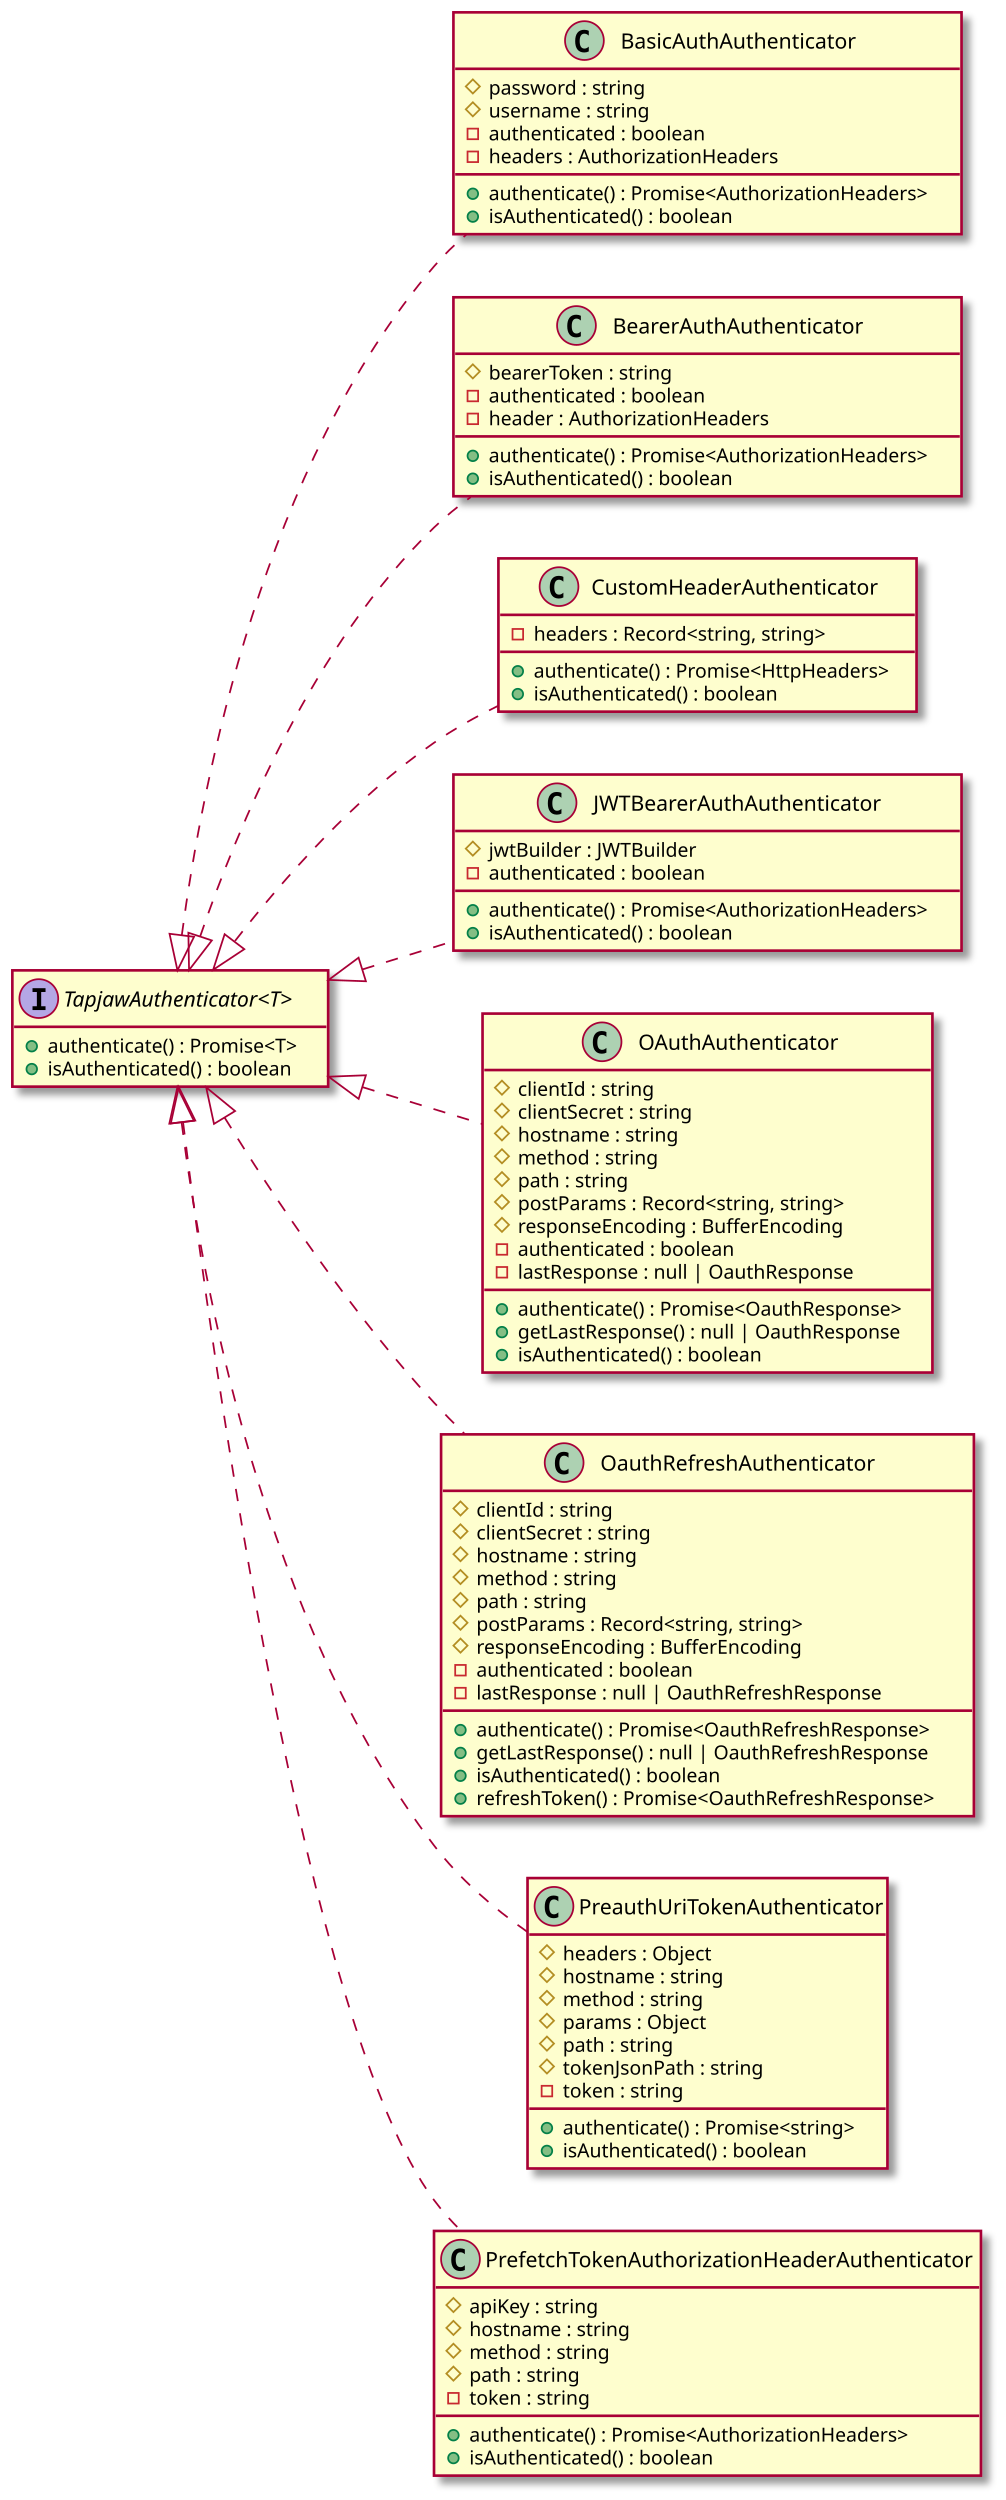
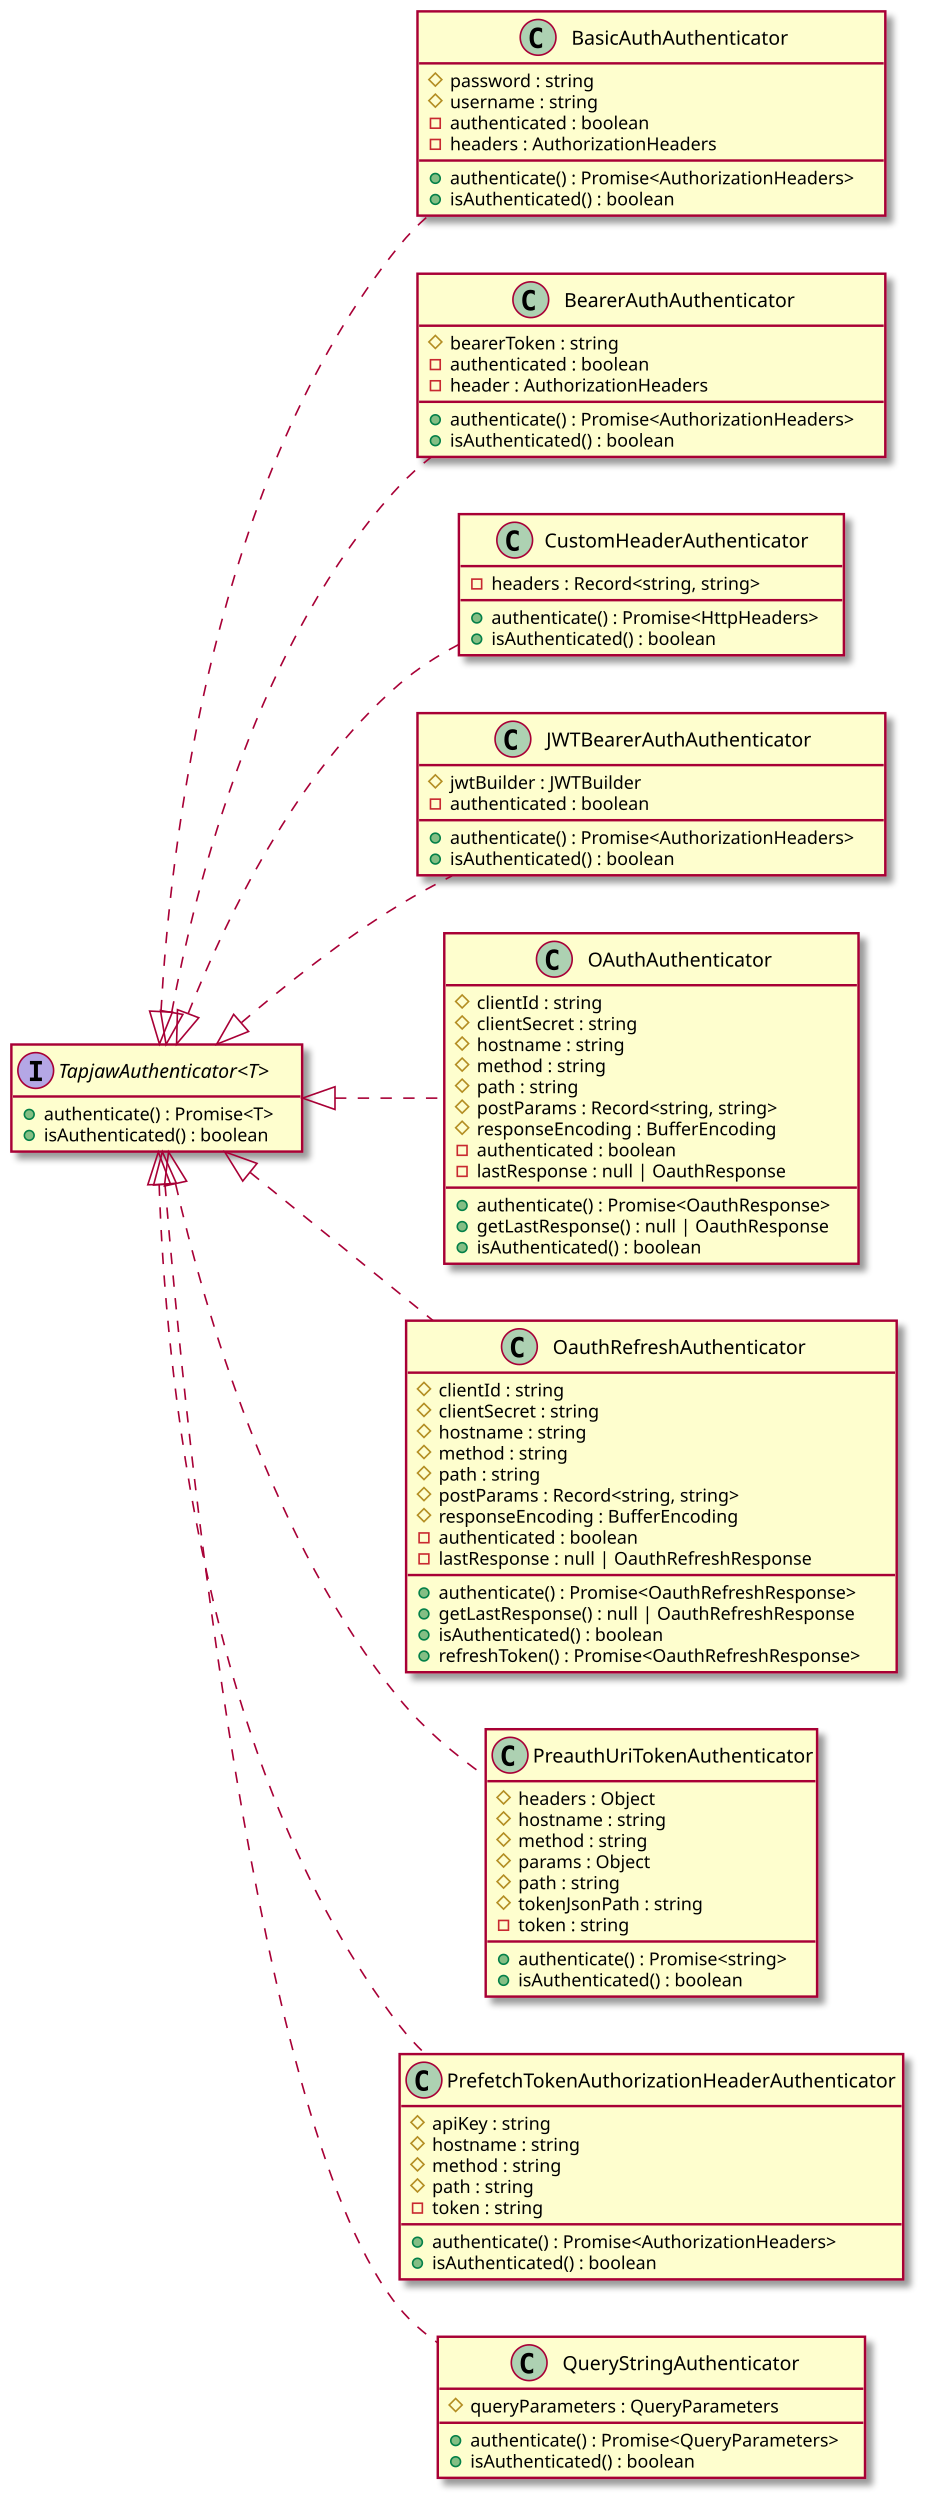
- <svg xmlns="http://www.w3.org/2000/svg" contentScriptType="application/ecmascript" contentStyleType="text/css" height="1417px" preserveAspectRatio="none" style="width:570px;height:1417px;background:#00000000;" version="1.1" viewBox="0 0 570 1417" width="570px" zoomAndPan="magnify">
+ <svg xmlns="http://www.w3.org/2000/svg" contentScriptType="application/ecmascript" contentStyleType="text/css" height="1539px" preserveAspectRatio="none" style="width:570px;height:1539px;background:#00000000;" version="1.1" viewBox="0 0 570 1539" width="570px" zoomAndPan="magnify">
  <defs>
-     <filter height="300%" id="f8n9lre96y2xa" width="300%" x="-1" y="-1">
+     <filter height="300%" id="f19abz9i49z0zs" width="300%" x="-1" y="-1">
      <feGaussianBlur result="blurOut" stdDeviation="2.0" />
      <feColorMatrix in="blurOut" result="blurOut2" type="matrix" values="0 0 0 0 0 0 0 0 0 0 0 0 0 0 0 0 0 0 .4 0" />
      <feOffset dx="4.0" dy="4.0" in="blurOut2" result="blurOut3" />
      <feBlend in="SourceGraphic" in2="blurOut3" mode="normal" />
    </filter>
  </defs>
  <g>
-     <rect codeLine="5" fill="#FEFECE" filter="url(#f8n9lre96y2xa)" height="65.91" id="TapjawAuthenticator&lt;T&gt;" style="stroke:#A80036;stroke-width:1.5;" width="179" x="7" y="550" />
-     <ellipse cx="22" cy="566" fill="#B4A7E5" rx="11" ry="11" style="stroke:#A80036;stroke-width:1.0;" />
-     <path d="M18.428,562.265 L18.428,560.107 L25.807,560.107 L25.807,562.265 L23.342,562.265 L23.342,570.342 L25.807,570.342 L25.807,572.5 L18.428,572.5 L18.428,570.342 L20.893,570.342 L20.893,562.265 Z " fill="#000000" />
-     <text fill="#000000" font-family="sans-serif" font-size="12" font-style="italic" lengthAdjust="spacing" textLength="147" x="36" y="570.535">TapjawAuthenticator&lt;T&gt;</text>
-     <line style="stroke:#A80036;stroke-width:1.5;" x1="8" x2="185" y1="582" y2="582" />
-     <ellipse cx="18" cy="593" fill="#84BE84" rx="3" ry="3" style="stroke:#038048;stroke-width:1.0;" />
-     <text fill="#000000" font-family="sans-serif" font-size="11" lengthAdjust="spacing" textLength="151" x="27" y="596.635">authenticate() : Promise&lt;T&gt;</text>
-     <ellipse cx="18" cy="605.955" fill="#84BE84" rx="3" ry="3" style="stroke:#038048;stroke-width:1.0;" />
-     <text fill="#000000" font-family="sans-serif" font-size="11" lengthAdjust="spacing" textLength="144" x="27" y="609.59">isAuthenticated() : boolean</text>
-     <rect codeLine="9" fill="#FEFECE" filter="url(#f8n9lre96y2xa)" height="125.731" id="BasicAuthAuthenticator" style="stroke:#A80036;stroke-width:1.5;" width="288" x="257" y="7" />
+     <rect codeLine="5" fill="#FEFECE" filter="url(#f19abz9i49z0zs)" height="65.91" id="TapjawAuthenticator&lt;T&gt;" style="stroke:#A80036;stroke-width:1.5;" width="179" x="7" y="643" />
+     <ellipse cx="22" cy="659" fill="#B4A7E5" rx="11" ry="11" style="stroke:#A80036;stroke-width:1.0;" />
+     <path d="M18.428,655.265 L18.428,653.107 L25.807,653.107 L25.807,655.265 L23.342,655.265 L23.342,663.342 L25.807,663.342 L25.807,665.5 L18.428,665.5 L18.428,663.342 L20.893,663.342 L20.893,655.265 Z " fill="#000000" />
+     <text fill="#000000" font-family="sans-serif" font-size="12" font-style="italic" lengthAdjust="spacing" textLength="147" x="36" y="663.535">TapjawAuthenticator&lt;T&gt;</text>
+     <line style="stroke:#A80036;stroke-width:1.5;" x1="8" x2="185" y1="675" y2="675" />
+     <ellipse cx="18" cy="686" fill="#84BE84" rx="3" ry="3" style="stroke:#038048;stroke-width:1.0;" />
+     <text fill="#000000" font-family="sans-serif" font-size="11" lengthAdjust="spacing" textLength="151" x="27" y="689.635">authenticate() : Promise&lt;T&gt;</text>
+     <ellipse cx="18" cy="698.955" fill="#84BE84" rx="3" ry="3" style="stroke:#038048;stroke-width:1.0;" />
+     <text fill="#000000" font-family="sans-serif" font-size="11" lengthAdjust="spacing" textLength="144" x="27" y="702.59">isAuthenticated() : boolean</text>
+     <rect codeLine="9" fill="#FEFECE" filter="url(#f19abz9i49z0zs)" height="125.731" id="BasicAuthAuthenticator" style="stroke:#A80036;stroke-width:1.5;" width="288" x="257" y="7" />
    <ellipse cx="331.25" cy="23" fill="#ADD1B2" rx="11" ry="11" style="stroke:#A80036;stroke-width:1.0;" />
    <path d="M333.723,29.143 Q333.142,29.442 332.503,29.591 Q331.864,29.741 331.158,29.741 Q328.651,29.741 327.332,28.089 Q326.012,26.437 326.012,23.316 Q326.012,20.186 327.332,18.535 Q328.651,16.883 331.158,16.883 Q331.864,16.883 332.511,17.032 Q333.159,17.182 333.723,17.48 L333.723,20.203 Q333.092,19.622 332.499,19.352 Q331.905,19.082 331.274,19.082 Q329.93,19.082 329.245,20.149 Q328.56,21.216 328.56,23.316 Q328.56,25.408 329.245,26.474 Q329.93,27.541 331.274,27.541 Q331.905,27.541 332.499,27.271 Q333.092,27.002 333.723,26.42 Z " fill="#000000" />
    <text fill="#000000" font-family="sans-serif" font-size="12" lengthAdjust="spacing" textLength="131" x="351.75" y="27.535">BasicAuthAuthenticator</text>
    <line style="stroke:#A80036;stroke-width:1.5;" x1="258" x2="544" y1="39" y2="39" />
    <polygon fill="none" points="268,45,272,49,268,53,264,49" style="stroke:#B38D22;stroke-width:1.0;" />
    <text fill="#000000" font-family="sans-serif" font-size="11" lengthAdjust="spacing" textLength="93" x="277" y="53.635">password : string</text>
    <polygon fill="none" points="268,57.955,272,61.955,268,65.955,264,61.955" style="stroke:#B38D22;stroke-width:1.0;" />
    <text fill="#000000" font-family="sans-serif" font-size="11" lengthAdjust="spacing" textLength="94" x="277" y="66.59">username : string</text>
    <rect fill="none" height="6" style="stroke:#C82930;stroke-width:1.0;" width="6" x="265" y="72.91" />
    <text fill="#000000" font-family="sans-serif" font-size="11" lengthAdjust="spacing" textLength="125" x="277" y="79.545">authenticated : boolean</text>
    <rect fill="none" height="6" style="stroke:#C82930;stroke-width:1.0;" width="6" x="265" y="85.865" />
    <text fill="#000000" font-family="sans-serif" font-size="11" lengthAdjust="spacing" textLength="170" x="277" y="92.5">headers : AuthorizationHeaders</text>
    <line style="stroke:#A80036;stroke-width:1.5;" x1="258" x2="544" y1="98.82" y2="98.82" />
    <ellipse cx="268" cy="109.82" fill="#84BE84" rx="3" ry="3" style="stroke:#038048;stroke-width:1.0;" />
    <text fill="#000000" font-family="sans-serif" font-size="11" lengthAdjust="spacing" textLength="262" x="277" y="113.455">authenticate() : Promise&lt;AuthorizationHeaders&gt;</text>
    <ellipse cx="268" cy="122.775" fill="#84BE84" rx="3" ry="3" style="stroke:#038048;stroke-width:1.0;" />
    <text fill="#000000" font-family="sans-serif" font-size="11" lengthAdjust="spacing" textLength="144" x="277" y="126.41">isAuthenticated() : boolean</text>
-     <rect codeLine="18" fill="#FEFECE" filter="url(#f8n9lre96y2xa)" height="112.775" id="BearerAuthAuthenticator" style="stroke:#A80036;stroke-width:1.5;" width="288" x="257" y="168.5" />
+     <rect codeLine="18" fill="#FEFECE" filter="url(#f19abz9i49z0zs)" height="112.775" id="BearerAuthAuthenticator" style="stroke:#A80036;stroke-width:1.5;" width="288" x="257" y="168.5" />
    <ellipse cx="326.75" cy="184.5" fill="#ADD1B2" rx="11" ry="11" style="stroke:#A80036;stroke-width:1.0;" />
    <path d="M329.223,190.643 Q328.642,190.942 328.003,191.091 Q327.364,191.241 326.658,191.241 Q324.151,191.241 322.832,189.589 Q321.512,187.937 321.512,184.816 Q321.512,181.686 322.832,180.035 Q324.151,178.383 326.658,178.383 Q327.364,178.383 328.011,178.532 Q328.659,178.682 329.223,178.981 L329.223,181.703 Q328.592,181.122 327.999,180.852 Q327.405,180.583 326.774,180.583 Q325.43,180.583 324.745,181.649 Q324.06,182.716 324.06,184.816 Q324.06,186.908 324.745,187.974 Q325.43,189.041 326.774,189.041 Q327.405,189.041 327.999,188.771 Q328.592,188.501 329.223,187.92 Z " fill="#000000" />
    <text fill="#000000" font-family="sans-serif" font-size="12" lengthAdjust="spacing" textLength="140" x="347.25" y="189.035">BearerAuthAuthenticator</text>
    <line style="stroke:#A80036;stroke-width:1.5;" x1="258" x2="544" y1="200.5" y2="200.5" />
    <polygon fill="none" points="268,206.5,272,210.5,268,214.5,264,210.5" style="stroke:#B38D22;stroke-width:1.0;" />
    <text fill="#000000" font-family="sans-serif" font-size="11" lengthAdjust="spacing" textLength="109" x="277" y="215.135">bearerToken : string</text>
    <rect fill="none" height="6" style="stroke:#C82930;stroke-width:1.0;" width="6" x="265" y="221.455" />
    <text fill="#000000" font-family="sans-serif" font-size="11" lengthAdjust="spacing" textLength="125" x="277" y="228.09">authenticated : boolean</text>
    <rect fill="none" height="6" style="stroke:#C82930;stroke-width:1.0;" width="6" x="265" y="234.41" />
    <text fill="#000000" font-family="sans-serif" font-size="11" lengthAdjust="spacing" textLength="164" x="277" y="241.045">header : AuthorizationHeaders</text>
    <line style="stroke:#A80036;stroke-width:1.5;" x1="258" x2="544" y1="247.365" y2="247.365" />
    <ellipse cx="268" cy="258.365" fill="#84BE84" rx="3" ry="3" style="stroke:#038048;stroke-width:1.0;" />
    <text fill="#000000" font-family="sans-serif" font-size="11" lengthAdjust="spacing" textLength="262" x="277" y="262">authenticate() : Promise&lt;AuthorizationHeaders&gt;</text>
    <ellipse cx="268" cy="271.32" fill="#84BE84" rx="3" ry="3" style="stroke:#038048;stroke-width:1.0;" />
    <text fill="#000000" font-family="sans-serif" font-size="11" lengthAdjust="spacing" textLength="144" x="277" y="274.955">isAuthenticated() : boolean</text>
-     <rect codeLine="26" fill="#FEFECE" filter="url(#f8n9lre96y2xa)" height="86.865" id="CustomHeaderAuthenticator" style="stroke:#A80036;stroke-width:1.5;" width="237" x="282.5" y="316.5" />
+     <rect codeLine="26" fill="#FEFECE" filter="url(#f19abz9i49z0zs)" height="86.865" id="CustomHeaderAuthenticator" style="stroke:#A80036;stroke-width:1.5;" width="237" x="282.5" y="316.5" />
    <ellipse cx="316.85" cy="332.5" fill="#ADD1B2" rx="11" ry="11" style="stroke:#A80036;stroke-width:1.0;" />
    <path d="M319.323,338.643 Q318.742,338.942 318.103,339.091 Q317.464,339.241 316.758,339.241 Q314.251,339.241 312.932,337.589 Q311.612,335.937 311.612,332.816 Q311.612,329.687 312.932,328.035 Q314.251,326.383 316.758,326.383 Q317.464,326.383 318.111,326.532 Q318.759,326.682 319.323,326.981 L319.323,329.703 Q318.692,329.122 318.099,328.852 Q317.505,328.582 316.874,328.582 Q315.53,328.582 314.845,329.649 Q314.16,330.716 314.16,332.816 Q314.16,334.908 314.845,335.974 Q315.53,337.041 316.874,337.041 Q317.505,337.041 318.099,336.771 Q318.692,336.502 319.323,335.92 Z " fill="#000000" />
    <text fill="#000000" font-family="sans-serif" font-size="12" lengthAdjust="spacing" textLength="162" x="335.15" y="337.035">CustomHeaderAuthenticator</text>
    <line style="stroke:#A80036;stroke-width:1.5;" x1="283.5" x2="518.5" y1="348.5" y2="348.5" />
    <rect fill="none" height="6" style="stroke:#C82930;stroke-width:1.0;" width="6" x="290.5" y="356.5" />
    <text fill="#000000" font-family="sans-serif" font-size="11" lengthAdjust="spacing" textLength="178" x="302.5" y="363.135">headers : Record&lt;string, string&gt;</text>
    <line style="stroke:#A80036;stroke-width:1.5;" x1="283.5" x2="518.5" y1="369.455" y2="369.455" />
    <ellipse cx="293.5" cy="380.455" fill="#84BE84" rx="3" ry="3" style="stroke:#038048;stroke-width:1.0;" />
    <text fill="#000000" font-family="sans-serif" font-size="11" lengthAdjust="spacing" textLength="211" x="302.5" y="384.09">authenticate() : Promise&lt;HttpHeaders&gt;</text>
    <ellipse cx="293.5" cy="393.41" fill="#84BE84" rx="3" ry="3" style="stroke:#038048;stroke-width:1.0;" />
    <text fill="#000000" font-family="sans-serif" font-size="11" lengthAdjust="spacing" textLength="144" x="302.5" y="397.045">isAuthenticated() : boolean</text>
-     <rect codeLine="32" fill="#FEFECE" filter="url(#f8n9lre96y2xa)" height="99.82" id="JWTBearerAuthAuthenticator" style="stroke:#A80036;stroke-width:1.5;" width="288" x="257" y="439" />
+     <rect codeLine="32" fill="#FEFECE" filter="url(#f19abz9i49z0zs)" height="99.82" id="JWTBearerAuthAuthenticator" style="stroke:#A80036;stroke-width:1.5;" width="288" x="257" y="439" />
    <ellipse cx="315.75" cy="455" fill="#ADD1B2" rx="11" ry="11" style="stroke:#A80036;stroke-width:1.0;" />
    <path d="M318.223,461.143 Q317.642,461.442 317.003,461.591 Q316.364,461.741 315.658,461.741 Q313.151,461.741 311.832,460.089 Q310.512,458.437 310.512,455.316 Q310.512,452.187 311.832,450.535 Q313.151,448.883 315.658,448.883 Q316.364,448.883 317.011,449.032 Q317.659,449.182 318.223,449.481 L318.223,452.203 Q317.592,451.622 316.999,451.352 Q316.405,451.082 315.774,451.082 Q314.43,451.082 313.745,452.149 Q313.06,453.216 313.06,455.316 Q313.06,457.408 313.745,458.474 Q314.43,459.541 315.774,459.541 Q316.405,459.541 316.999,459.271 Q317.592,459.002 318.223,458.42 Z " fill="#000000" />
    <text fill="#000000" font-family="sans-serif" font-size="12" lengthAdjust="spacing" textLength="162" x="336.25" y="459.535">JWTBearerAuthAuthenticator</text>
    <line style="stroke:#A80036;stroke-width:1.5;" x1="258" x2="544" y1="471" y2="471" />
    <polygon fill="none" points="268,477,272,481,268,485,264,481" style="stroke:#B38D22;stroke-width:1.0;" />
    <text fill="#000000" font-family="sans-serif" font-size="11" lengthAdjust="spacing" textLength="117" x="277" y="485.635">jwtBuilder : JWTBuilder</text>
    <rect fill="none" height="6" style="stroke:#C82930;stroke-width:1.0;" width="6" x="265" y="491.955" />
    <text fill="#000000" font-family="sans-serif" font-size="11" lengthAdjust="spacing" textLength="125" x="277" y="498.59">authenticated : boolean</text>
    <line style="stroke:#A80036;stroke-width:1.5;" x1="258" x2="544" y1="504.91" y2="504.91" />
    <ellipse cx="268" cy="515.91" fill="#84BE84" rx="3" ry="3" style="stroke:#038048;stroke-width:1.0;" />
    <text fill="#000000" font-family="sans-serif" font-size="11" lengthAdjust="spacing" textLength="262" x="277" y="519.545">authenticate() : Promise&lt;AuthorizationHeaders&gt;</text>
    <ellipse cx="268" cy="528.865" fill="#84BE84" rx="3" ry="3" style="stroke:#038048;stroke-width:1.0;" />
    <text fill="#000000" font-family="sans-serif" font-size="11" lengthAdjust="spacing" textLength="144" x="277" y="532.5">isAuthenticated() : boolean</text>
-     <rect codeLine="39" fill="#FEFECE" filter="url(#f8n9lre96y2xa)" height="203.461" id="OAuthAuthenticator" style="stroke:#A80036;stroke-width:1.5;" width="255" x="273.5" y="574.5" />
+     <rect codeLine="39" fill="#FEFECE" filter="url(#f19abz9i49z0zs)" height="203.461" id="OAuthAuthenticator" style="stroke:#A80036;stroke-width:1.5;" width="255" x="273.5" y="574.5" />
    <ellipse cx="341.25" cy="590.5" fill="#ADD1B2" rx="11" ry="11" style="stroke:#A80036;stroke-width:1.0;" />
    <path d="M343.723,596.643 Q343.142,596.942 342.503,597.091 Q341.864,597.241 341.158,597.241 Q338.651,597.241 337.332,595.589 Q336.012,593.937 336.012,590.816 Q336.012,587.687 337.332,586.035 Q338.651,584.383 341.158,584.383 Q341.864,584.383 342.511,584.532 Q343.159,584.682 343.723,584.981 L343.723,587.703 Q343.092,587.122 342.499,586.852 Q341.905,586.582 341.274,586.582 Q339.93,586.582 339.245,587.649 Q338.56,588.716 338.56,590.816 Q338.56,592.908 339.245,593.974 Q339.93,595.041 341.274,595.041 Q341.905,595.041 342.499,594.771 Q343.092,594.501 343.723,593.92 Z " fill="#000000" />
    <text fill="#000000" font-family="sans-serif" font-size="12" lengthAdjust="spacing" textLength="111" x="361.75" y="595.035">OAuthAuthenticator</text>
    <line style="stroke:#A80036;stroke-width:1.5;" x1="274.5" x2="527.5" y1="606.5" y2="606.5" />
    <polygon fill="none" points="284.5,612.5,288.5,616.5,284.5,620.5,280.5,616.5" style="stroke:#B38D22;stroke-width:1.0;" />
    <text fill="#000000" font-family="sans-serif" font-size="11" lengthAdjust="spacing" textLength="80" x="293.5" y="621.135">clientId : string</text>
    <polygon fill="none" points="284.5,625.455,288.5,629.455,284.5,633.455,280.5,629.455" style="stroke:#B38D22;stroke-width:1.0;" />
    <text fill="#000000" font-family="sans-serif" font-size="11" lengthAdjust="spacing" textLength="103" x="293.5" y="634.09">clientSecret : string</text>
    <polygon fill="none" points="284.5,638.41,288.5,642.41,284.5,646.41,280.5,642.41" style="stroke:#B38D22;stroke-width:1.0;" />
    <text fill="#000000" font-family="sans-serif" font-size="11" lengthAdjust="spacing" textLength="94" x="293.5" y="647.045">hostname : string</text>
    <polygon fill="none" points="284.5,651.365,288.5,655.365,284.5,659.365,280.5,655.365" style="stroke:#B38D22;stroke-width:1.0;" />
    <text fill="#000000" font-family="sans-serif" font-size="11" lengthAdjust="spacing" textLength="82" x="293.5" y="660">method : string</text>
    <polygon fill="none" points="284.5,664.32,288.5,668.32,284.5,672.32,280.5,668.32" style="stroke:#B38D22;stroke-width:1.0;" />
    <text fill="#000000" font-family="sans-serif" font-size="11" lengthAdjust="spacing" textLength="65" x="293.5" y="672.955">path : string</text>
    <polygon fill="none" points="284.5,677.275,288.5,681.275,284.5,685.275,280.5,681.275" style="stroke:#B38D22;stroke-width:1.0;" />
    <text fill="#000000" font-family="sans-serif" font-size="11" lengthAdjust="spacing" textLength="198" x="293.5" y="685.91">postParams : Record&lt;string, string&gt;</text>
    <polygon fill="none" points="284.5,690.231,288.5,694.231,284.5,698.231,280.5,694.231" style="stroke:#B38D22;stroke-width:1.0;" />
    <text fill="#000000" font-family="sans-serif" font-size="11" lengthAdjust="spacing" textLength="191" x="293.5" y="698.865">responseEncoding : BufferEncoding</text>
    <rect fill="none" height="6" style="stroke:#C82930;stroke-width:1.0;" width="6" x="281.5" y="705.186" />
    <text fill="#000000" font-family="sans-serif" font-size="11" lengthAdjust="spacing" textLength="125" x="293.5" y="711.82">authenticated : boolean</text>
    <rect fill="none" height="6" style="stroke:#C82930;stroke-width:1.0;" width="6" x="281.5" y="718.141" />
    <text fill="#000000" font-family="sans-serif" font-size="11" lengthAdjust="spacing" textLength="195" x="293.5" y="724.775">lastResponse : null | OauthResponse</text>
    <line style="stroke:#A80036;stroke-width:1.5;" x1="274.5" x2="527.5" y1="731.096" y2="731.096" />
    <ellipse cx="284.5" cy="742.096" fill="#84BE84" rx="3" ry="3" style="stroke:#038048;stroke-width:1.0;" />
    <text fill="#000000" font-family="sans-serif" font-size="11" lengthAdjust="spacing" textLength="229" x="293.5" y="745.731">authenticate() : Promise&lt;OauthResponse&gt;</text>
    <ellipse cx="284.5" cy="755.051" fill="#84BE84" rx="3" ry="3" style="stroke:#038048;stroke-width:1.0;" />
    <text fill="#000000" font-family="sans-serif" font-size="11" lengthAdjust="spacing" textLength="223" x="293.5" y="758.686">getLastResponse() : null | OauthResponse</text>
    <ellipse cx="284.5" cy="768.006" fill="#84BE84" rx="3" ry="3" style="stroke:#038048;stroke-width:1.0;" />
    <text fill="#000000" font-family="sans-serif" font-size="11" lengthAdjust="spacing" textLength="144" x="293.5" y="771.641">isAuthenticated() : boolean</text>
-     <rect codeLine="54" fill="#FEFECE" filter="url(#f8n9lre96y2xa)" height="216.416" id="OauthRefreshAuthenticator" style="stroke:#A80036;stroke-width:1.5;" width="302" x="250" y="813" />
+     <rect codeLine="54" fill="#FEFECE" filter="url(#f19abz9i49z0zs)" height="216.416" id="OauthRefreshAuthenticator" style="stroke:#A80036;stroke-width:1.5;" width="302" x="250" y="813" />
    <ellipse cx="319.75" cy="829" fill="#ADD1B2" rx="11" ry="11" style="stroke:#A80036;stroke-width:1.0;" />
    <path d="M322.223,835.143 Q321.642,835.442 321.003,835.591 Q320.364,835.741 319.658,835.741 Q317.151,835.741 315.832,834.089 Q314.512,832.437 314.512,829.316 Q314.512,826.187 315.832,824.535 Q317.151,822.883 319.658,822.883 Q320.364,822.883 321.011,823.032 Q321.659,823.182 322.223,823.481 L322.223,826.203 Q321.592,825.622 320.999,825.352 Q320.405,825.082 319.774,825.082 Q318.43,825.082 317.745,826.149 Q317.06,827.216 317.06,829.316 Q317.06,831.408 317.745,832.474 Q318.43,833.541 319.774,833.541 Q320.405,833.541 320.999,833.271 Q321.592,833.001 322.223,832.42 Z " fill="#000000" />
    <text fill="#000000" font-family="sans-serif" font-size="12" lengthAdjust="spacing" textLength="154" x="340.25" y="833.535">OauthRefreshAuthenticator</text>
    <line style="stroke:#A80036;stroke-width:1.5;" x1="251" x2="551" y1="845" y2="845" />
    <polygon fill="none" points="261,851,265,855,261,859,257,855" style="stroke:#B38D22;stroke-width:1.0;" />
    <text fill="#000000" font-family="sans-serif" font-size="11" lengthAdjust="spacing" textLength="80" x="270" y="859.635">clientId : string</text>
    <polygon fill="none" points="261,863.955,265,867.955,261,871.955,257,867.955" style="stroke:#B38D22;stroke-width:1.0;" />
    <text fill="#000000" font-family="sans-serif" font-size="11" lengthAdjust="spacing" textLength="103" x="270" y="872.59">clientSecret : string</text>
    <polygon fill="none" points="261,876.91,265,880.91,261,884.91,257,880.91" style="stroke:#B38D22;stroke-width:1.0;" />
    <text fill="#000000" font-family="sans-serif" font-size="11" lengthAdjust="spacing" textLength="94" x="270" y="885.545">hostname : string</text>
    <polygon fill="none" points="261,889.865,265,893.865,261,897.865,257,893.865" style="stroke:#B38D22;stroke-width:1.0;" />
    <text fill="#000000" font-family="sans-serif" font-size="11" lengthAdjust="spacing" textLength="82" x="270" y="898.5">method : string</text>
    <polygon fill="none" points="261,902.82,265,906.82,261,910.82,257,906.82" style="stroke:#B38D22;stroke-width:1.0;" />
    <text fill="#000000" font-family="sans-serif" font-size="11" lengthAdjust="spacing" textLength="65" x="270" y="911.455">path : string</text>
    <polygon fill="none" points="261,915.775,265,919.775,261,923.775,257,919.775" style="stroke:#B38D22;stroke-width:1.0;" />
    <text fill="#000000" font-family="sans-serif" font-size="11" lengthAdjust="spacing" textLength="198" x="270" y="924.41">postParams : Record&lt;string, string&gt;</text>
    <polygon fill="none" points="261,928.731,265,932.731,261,936.731,257,932.731" style="stroke:#B38D22;stroke-width:1.0;" />
    <text fill="#000000" font-family="sans-serif" font-size="11" lengthAdjust="spacing" textLength="191" x="270" y="937.365">responseEncoding : BufferEncoding</text>
    <rect fill="none" height="6" style="stroke:#C82930;stroke-width:1.0;" width="6" x="258" y="943.686" />
    <text fill="#000000" font-family="sans-serif" font-size="11" lengthAdjust="spacing" textLength="125" x="270" y="950.32">authenticated : boolean</text>
    <rect fill="none" height="6" style="stroke:#C82930;stroke-width:1.0;" width="6" x="258" y="956.641" />
    <text fill="#000000" font-family="sans-serif" font-size="11" lengthAdjust="spacing" textLength="236" x="270" y="963.275">lastResponse : null | OauthRefreshResponse</text>
    <line style="stroke:#A80036;stroke-width:1.5;" x1="251" x2="551" y1="969.596" y2="969.596" />
    <ellipse cx="261" cy="980.596" fill="#84BE84" rx="3" ry="3" style="stroke:#038048;stroke-width:1.0;" />
    <text fill="#000000" font-family="sans-serif" font-size="11" lengthAdjust="spacing" textLength="270" x="270" y="984.231">authenticate() : Promise&lt;OauthRefreshResponse&gt;</text>
    <ellipse cx="261" cy="993.551" fill="#84BE84" rx="3" ry="3" style="stroke:#038048;stroke-width:1.0;" />
    <text fill="#000000" font-family="sans-serif" font-size="11" lengthAdjust="spacing" textLength="264" x="270" y="997.186">getLastResponse() : null | OauthRefreshResponse</text>
    <ellipse cx="261" cy="1006.506" fill="#84BE84" rx="3" ry="3" style="stroke:#038048;stroke-width:1.0;" />
    <text fill="#000000" font-family="sans-serif" font-size="11" lengthAdjust="spacing" textLength="144" x="270" y="1010.141">isAuthenticated() : boolean</text>
    <ellipse cx="261" cy="1019.461" fill="#84BE84" rx="3" ry="3" style="stroke:#038048;stroke-width:1.0;" />
    <text fill="#000000" font-family="sans-serif" font-size="11" lengthAdjust="spacing" textLength="276" x="270" y="1023.096">refreshToken() : Promise&lt;OauthRefreshResponse&gt;</text>
-     <rect codeLine="70" fill="#FEFECE" filter="url(#f8n9lre96y2xa)" height="164.596" id="PreauthUriTokenAuthenticator" style="stroke:#A80036;stroke-width:1.5;" width="204" x="299" y="1064.5" />
+     <rect codeLine="70" fill="#FEFECE" filter="url(#f19abz9i49z0zs)" height="164.596" id="PreauthUriTokenAuthenticator" style="stroke:#A80036;stroke-width:1.5;" width="204" x="299" y="1064.5" />
    <ellipse cx="314" cy="1080.5" fill="#ADD1B2" rx="11" ry="11" style="stroke:#A80036;stroke-width:1.0;" />
    <path d="M316.473,1086.643 Q315.892,1086.942 315.253,1087.091 Q314.614,1087.241 313.908,1087.241 Q311.401,1087.241 310.082,1085.589 Q308.762,1083.937 308.762,1080.816 Q308.762,1077.687 310.082,1076.035 Q311.401,1074.383 313.908,1074.383 Q314.614,1074.383 315.261,1074.532 Q315.909,1074.682 316.473,1074.98 L316.473,1077.703 Q315.842,1077.122 315.249,1076.852 Q314.655,1076.582 314.024,1076.582 Q312.68,1076.582 311.995,1077.649 Q311.31,1078.716 311.31,1080.816 Q311.31,1082.908 311.995,1083.974 Q312.68,1085.041 314.024,1085.041 Q314.655,1085.041 315.249,1084.771 Q315.842,1084.502 316.473,1083.92 Z " fill="#000000" />
    <text fill="#000000" font-family="sans-serif" font-size="12" lengthAdjust="spacing" textLength="172" x="328" y="1085.035">PreauthUriTokenAuthenticator</text>
    <line style="stroke:#A80036;stroke-width:1.5;" x1="300" x2="502" y1="1096.5" y2="1096.5" />
    <polygon fill="none" points="310,1102.5,314,1106.5,310,1110.5,306,1106.5" style="stroke:#B38D22;stroke-width:1.0;" />
    <text fill="#000000" font-family="sans-serif" font-size="11" lengthAdjust="spacing" textLength="87" x="319" y="1111.135">headers : Object</text>
    <polygon fill="none" points="310,1115.455,314,1119.455,310,1123.455,306,1119.455" style="stroke:#B38D22;stroke-width:1.0;" />
    <text fill="#000000" font-family="sans-serif" font-size="11" lengthAdjust="spacing" textLength="94" x="319" y="1124.09">hostname : string</text>
    <polygon fill="none" points="310,1128.41,314,1132.41,310,1136.41,306,1132.41" style="stroke:#B38D22;stroke-width:1.0;" />
    <text fill="#000000" font-family="sans-serif" font-size="11" lengthAdjust="spacing" textLength="82" x="319" y="1137.045">method : string</text>
    <polygon fill="none" points="310,1141.365,314,1145.365,310,1149.365,306,1145.365" style="stroke:#B38D22;stroke-width:1.0;" />
    <text fill="#000000" font-family="sans-serif" font-size="11" lengthAdjust="spacing" textLength="84" x="319" y="1150">params : Object</text>
    <polygon fill="none" points="310,1154.32,314,1158.32,310,1162.32,306,1158.32" style="stroke:#B38D22;stroke-width:1.0;" />
    <text fill="#000000" font-family="sans-serif" font-size="11" lengthAdjust="spacing" textLength="65" x="319" y="1162.955">path : string</text>
    <polygon fill="none" points="310,1167.275,314,1171.275,310,1175.275,306,1171.275" style="stroke:#B38D22;stroke-width:1.0;" />
    <text fill="#000000" font-family="sans-serif" font-size="11" lengthAdjust="spacing" textLength="117" x="319" y="1175.91">tokenJsonPath : string</text>
    <rect fill="none" height="6" style="stroke:#C82930;stroke-width:1.0;" width="6" x="307" y="1182.23" />
    <text fill="#000000" font-family="sans-serif" font-size="11" lengthAdjust="spacing" textLength="71" x="319" y="1188.865">token : string</text>
    <line style="stroke:#A80036;stroke-width:1.5;" x1="300" x2="502" y1="1195.186" y2="1195.186" />
    <ellipse cx="310" cy="1206.186" fill="#84BE84" rx="3" ry="3" style="stroke:#038048;stroke-width:1.0;" />
    <text fill="#000000" font-family="sans-serif" font-size="11" lengthAdjust="spacing" textLength="176" x="319" y="1209.82">authenticate() : Promise&lt;string&gt;</text>
    <ellipse cx="310" cy="1219.141" fill="#84BE84" rx="3" ry="3" style="stroke:#038048;stroke-width:1.0;" />
    <text fill="#000000" font-family="sans-serif" font-size="11" lengthAdjust="spacing" textLength="144" x="319" y="1222.775">isAuthenticated() : boolean</text>
-     <rect codeLine="82" fill="#FEFECE" filter="url(#f8n9lre96y2xa)" height="138.685" id="PrefetchTokenAuthorizationHeaderAuthenticator" style="stroke:#A80036;stroke-width:1.5;" width="310" x="246" y="1264.5" />
+     <rect codeLine="82" fill="#FEFECE" filter="url(#f19abz9i49z0zs)" height="138.685" id="PrefetchTokenAuthorizationHeaderAuthenticator" style="stroke:#A80036;stroke-width:1.5;" width="310" x="246" y="1264.5" />
    <ellipse cx="261" cy="1280.5" fill="#ADD1B2" rx="11" ry="11" style="stroke:#A80036;stroke-width:1.0;" />
    <path d="M263.473,1286.643 Q262.892,1286.942 262.253,1287.091 Q261.614,1287.241 260.908,1287.241 Q258.401,1287.241 257.082,1285.589 Q255.762,1283.937 255.762,1280.816 Q255.762,1277.687 257.082,1276.035 Q258.401,1274.383 260.908,1274.383 Q261.614,1274.383 262.261,1274.532 Q262.909,1274.682 263.473,1274.98 L263.473,1277.703 Q262.842,1277.122 262.249,1276.852 Q261.655,1276.582 261.024,1276.582 Q259.68,1276.582 258.995,1277.649 Q258.31,1278.716 258.31,1280.816 Q258.31,1282.908 258.995,1283.974 Q259.68,1285.041 261.024,1285.041 Q261.655,1285.041 262.249,1284.771 Q262.842,1284.502 263.473,1283.92 Z " fill="#000000" />
    <text fill="#000000" font-family="sans-serif" font-size="12" lengthAdjust="spacing" textLength="278" x="275" y="1285.035">PrefetchTokenAuthorizationHeaderAuthenticator</text>
    <line style="stroke:#A80036;stroke-width:1.5;" x1="247" x2="555" y1="1296.5" y2="1296.5" />
    <polygon fill="none" points="257,1302.5,261,1306.5,257,1310.5,253,1306.5" style="stroke:#B38D22;stroke-width:1.0;" />
    <text fill="#000000" font-family="sans-serif" font-size="11" lengthAdjust="spacing" textLength="76" x="266" y="1311.135">apiKey : string</text>
    <polygon fill="none" points="257,1315.455,261,1319.455,257,1323.455,253,1319.455" style="stroke:#B38D22;stroke-width:1.0;" />
    <text fill="#000000" font-family="sans-serif" font-size="11" lengthAdjust="spacing" textLength="94" x="266" y="1324.09">hostname : string</text>
    <polygon fill="none" points="257,1328.41,261,1332.41,257,1336.41,253,1332.41" style="stroke:#B38D22;stroke-width:1.0;" />
    <text fill="#000000" font-family="sans-serif" font-size="11" lengthAdjust="spacing" textLength="82" x="266" y="1337.045">method : string</text>
    <polygon fill="none" points="257,1341.365,261,1345.365,257,1349.365,253,1345.365" style="stroke:#B38D22;stroke-width:1.0;" />
    <text fill="#000000" font-family="sans-serif" font-size="11" lengthAdjust="spacing" textLength="65" x="266" y="1350">path : string</text>
    <rect fill="none" height="6" style="stroke:#C82930;stroke-width:1.0;" width="6" x="254" y="1356.32" />
    <text fill="#000000" font-family="sans-serif" font-size="11" lengthAdjust="spacing" textLength="71" x="266" y="1362.955">token : string</text>
    <line style="stroke:#A80036;stroke-width:1.5;" x1="247" x2="555" y1="1369.275" y2="1369.275" />
    <ellipse cx="257" cy="1380.275" fill="#84BE84" rx="3" ry="3" style="stroke:#038048;stroke-width:1.0;" />
    <text fill="#000000" font-family="sans-serif" font-size="11" lengthAdjust="spacing" textLength="262" x="266" y="1383.91">authenticate() : Promise&lt;AuthorizationHeaders&gt;</text>
    <ellipse cx="257" cy="1393.23" fill="#84BE84" rx="3" ry="3" style="stroke:#038048;stroke-width:1.0;" />
    <text fill="#000000" font-family="sans-serif" font-size="11" lengthAdjust="spacing" textLength="144" x="266" y="1396.865">isAuthenticated() : boolean</text>
-     <path codeLine="17" d="M103.04,530.08 C114.78,441.9 149.54,263.49 246,151 C251.51,144.58 257.65,138.59 264.23,133.03 " fill="none" id="TapjawAuthenticator&lt;T&gt;-backto-BasicAuthAuthenticator" style="stroke:#A80036;stroke-width:1.0;stroke-dasharray:7.0,7.0;" />
-     <polygon fill="none" points="109.98,530.98,100.58,549.97,96.09,529.26,109.98,530.98" style="stroke:#A80036;stroke-width:1.0;" />
-     <path codeLine="25" d="M113.43,530.83 C134.74,468.62 177.93,364.81 246,299 C252.4,292.81 259.41,287.06 266.81,281.73 " fill="none" id="TapjawAuthenticator&lt;T&gt;-backto-BearerAuthAuthenticator" style="stroke:#A80036;stroke-width:1.0;stroke-dasharray:7.0,7.0;" />
-     <polygon fill="none" points="120.07,533.04,107.15,549.84,106.77,528.66,120.07,533.04" style="stroke:#A80036;stroke-width:1.0;" />
-     <path codeLine="31" d="M133.19,533.36 C160.68,498.08 201.44,451.68 246,421 C257.25,413.25 269.63,406.28 282.33,400.06 " fill="none" id="TapjawAuthenticator&lt;T&gt;-backto-CustomHeaderAuthenticator" style="stroke:#A80036;stroke-width:1.0;stroke-dasharray:7.0,7.0;" />
-     <polygon fill="none" points="138.47,537.98,120.8,549.68,127.32,529.52,138.47,537.98" style="stroke:#A80036;stroke-width:1.0;" />
-     <path codeLine="38" d="M205.43,549.46 C222.15,544.26 239.65,538.83 256.99,533.44 " fill="none" id="TapjawAuthenticator&lt;T&gt;-backto-JWTBearerAuthAuthenticator" style="stroke:#A80036;stroke-width:1.0;stroke-dasharray:7.0,7.0;" />
-     <polygon fill="none" points="207.39,556.18,186.22,555.43,203.24,542.81,207.39,556.18" style="stroke:#A80036;stroke-width:1.0;" />
-     <path codeLine="53" d="M205.55,616.22 C227.53,622.98 250.83,630.14 273.39,637.07 " fill="none" id="TapjawAuthenticator&lt;T&gt;-backto-OAuthAuthenticator" style="stroke:#A80036;stroke-width:1.0;stroke-dasharray:7.0,7.0;" />
-     <polygon fill="none" points="203.28,622.84,186.22,610.27,207.39,609.46,203.28,622.84" style="stroke:#A80036;stroke-width:1.0;" />
-     <path codeLine="69" d="M127.36,633.54 C155.11,678.4 199.12,744.48 246,795 C251.52,800.95 257.33,806.87 263.32,812.72 " fill="none" id="TapjawAuthenticator&lt;T&gt;-backto-OauthRefreshAuthenticator" style="stroke:#A80036;stroke-width:1.0;stroke-dasharray:7.0,7.0;" />
-     <polygon fill="none" points="121.29,637.02,116.85,616.3,133.24,629.74,121.29,637.02" style="stroke:#A80036;stroke-width:1.0;" />
-     <path codeLine="81" d="M102.95,636.33 C114.72,728.4 149.71,919.43 246,1046 C260.33,1064.83 279.24,1081.21 298.89,1094.99 " fill="none" id="TapjawAuthenticator&lt;T&gt;-backto-PreauthUriTokenAuthenticator" style="stroke:#A80036;stroke-width:1.0;stroke-dasharray:7.0,7.0;" />
-     <polygon fill="none" points="95.97,636.87,100.55,616.18,109.87,635.21,95.97,636.87" style="stroke:#A80036;stroke-width:1.0;" />
-     <path codeLine="91" d="M103.76,636.07 C121.07,775.62 173.19,1148.86 246,1247 C250.57,1253.17 255.72,1258.96 261.29,1264.39 " fill="none" id="TapjawAuthenticator&lt;T&gt;-backto-PrefetchTokenAuthorizationHeaderAuthenticator" style="stroke:#A80036;stroke-width:1.0;stroke-dasharray:7.0,7.0;" />
-     <polygon fill="none" points="96.8,636.82,101.32,616.12,110.69,635.13,96.8,636.82" style="stroke:#A80036;stroke-width:1.0;" />
+     <rect codeLine="92" fill="#FEFECE" filter="url(#f19abz9i49z0zs)" height="86.865" id="QueryStringAuthenticator" style="stroke:#A80036;stroke-width:1.5;" width="263" x="269.5" y="1438.5" />
+     <ellipse cx="325.75" cy="1454.5" fill="#ADD1B2" rx="11" ry="11" style="stroke:#A80036;stroke-width:1.0;" />
+     <path d="M328.223,1460.643 Q327.642,1460.942 327.003,1461.091 Q326.364,1461.241 325.658,1461.241 Q323.151,1461.241 321.832,1459.589 Q320.512,1457.937 320.512,1454.816 Q320.512,1451.687 321.832,1450.035 Q323.151,1448.383 325.658,1448.383 Q326.364,1448.383 327.011,1448.532 Q327.659,1448.682 328.223,1448.98 L328.223,1451.703 Q327.592,1451.122 326.999,1450.852 Q326.405,1450.582 325.774,1450.582 Q324.43,1450.582 323.745,1451.649 Q323.06,1452.716 323.06,1454.816 Q323.06,1456.908 323.745,1457.974 Q324.43,1459.041 325.774,1459.041 Q326.405,1459.041 326.999,1458.771 Q327.592,1458.502 328.223,1457.92 Z " fill="#000000" />
+     <text fill="#000000" font-family="sans-serif" font-size="12" lengthAdjust="spacing" textLength="142" x="346.25" y="1459.035">QueryStringAuthenticator</text>
+     <line style="stroke:#A80036;stroke-width:1.5;" x1="270.5" x2="531.5" y1="1470.5" y2="1470.5" />
+     <polygon fill="none" points="280.5,1476.5,284.5,1480.5,280.5,1484.5,276.5,1480.5" style="stroke:#B38D22;stroke-width:1.0;" />
+     <text fill="#000000" font-family="sans-serif" font-size="11" lengthAdjust="spacing" textLength="193" x="289.5" y="1485.135">queryParameters : QueryParameters</text>
+     <line style="stroke:#A80036;stroke-width:1.5;" x1="270.5" x2="531.5" y1="1491.455" y2="1491.455" />
+     <ellipse cx="280.5" cy="1502.455" fill="#84BE84" rx="3" ry="3" style="stroke:#038048;stroke-width:1.0;" />
+     <text fill="#000000" font-family="sans-serif" font-size="11" lengthAdjust="spacing" textLength="237" x="289.5" y="1506.09">authenticate() : Promise&lt;QueryParameters&gt;</text>
+     <ellipse cx="280.5" cy="1515.41" fill="#84BE84" rx="3" ry="3" style="stroke:#038048;stroke-width:1.0;" />
+     <text fill="#000000" font-family="sans-serif" font-size="11" lengthAdjust="spacing" textLength="144" x="289.5" y="1519.045">isAuthenticated() : boolean</text>
+     <path codeLine="17" d="M99.11,622.52 C104.86,519.97 130.72,293.23 246,151 C251.14,144.66 256.9,138.76 263.11,133.28 " fill="none" id="TapjawAuthenticator&lt;T&gt;-backto-BasicAuthAuthenticator" style="stroke:#A80036;stroke-width:1.0;stroke-dasharray:7.0,7.0;" />
+     <polygon fill="none" points="106.1,623.08,98.16,642.73,92.11,622.42,106.1,623.08" style="stroke:#A80036;stroke-width:1.0;" />
+     <path codeLine="25" d="M105.69,623.24 C120.53,543.79 158.81,392.77 246,299 C251.86,292.7 258.36,286.88 265.3,281.51 " fill="none" id="TapjawAuthenticator&lt;T&gt;-backto-BearerAuthAuthenticator" style="stroke:#A80036;stroke-width:1.0;stroke-dasharray:7.0,7.0;" />
+     <polygon fill="none" points="112.58,624.48,102.22,642.96,98.79,622.05,112.58,624.48" style="stroke:#A80036;stroke-width:1.0;" />
+     <path codeLine="31" d="M115.92,623.73 C138.45,566.74 181.69,476.31 246,421 C256.79,411.72 269.17,403.74 282.11,396.92 " fill="none" id="TapjawAuthenticator&lt;T&gt;-backto-CustomHeaderAuthenticator" style="stroke:#A80036;stroke-width:1.0;stroke-dasharray:7.0,7.0;" />
+     <polygon fill="none" points="122.35,626.53,108.69,642.73,109.26,621.55,122.35,626.53" style="stroke:#A80036;stroke-width:1.0;" />
+     <path codeLine="38" d="M148.62,629.54 C176.18,605.95 211.53,577.93 246,557 C256.24,550.78 267.15,544.81 278.26,539.17 " fill="none" id="TapjawAuthenticator&lt;T&gt;-backto-JWTBearerAuthAuthenticator" style="stroke:#A80036;stroke-width:1.0;stroke-dasharray:7.0,7.0;" />
+     <polygon fill="none" points="153.03,634.98,133.35,642.83,143.84,624.42,153.03,634.98" style="stroke:#A80036;stroke-width:1.0;" />
+     <path codeLine="53" d="M206.22,676 C228,676 251.06,676 273.39,676 " fill="none" id="TapjawAuthenticator&lt;T&gt;-backto-OAuthAuthenticator" style="stroke:#A80036;stroke-width:1.0;stroke-dasharray:7.0,7.0;" />
+     <polygon fill="none" points="206.22,683,186.22,676,206.22,669,206.22,683" style="stroke:#A80036;stroke-width:1.0;" />
+     <path codeLine="69" d="M154.02,721.78 C185.84,747.55 227.03,780.9 266.56,812.93 " fill="none" id="TapjawAuthenticator&lt;T&gt;-backto-OauthRefreshAuthenticator" style="stroke:#A80036;stroke-width:1.0;stroke-dasharray:7.0,7.0;" />
+     <polygon fill="none" points="149.43,727.07,138.3,709.04,158.24,716.19,149.43,727.07" style="stroke:#A80036;stroke-width:1.0;" />
+     <path codeLine="81" d="M108.11,728.89 C125.69,805.72 167.05,949.56 246,1046 C260.68,1063.94 279.4,1079.81 298.69,1093.36 " fill="none" id="TapjawAuthenticator&lt;T&gt;-backto-PreauthUriTokenAuthenticator" style="stroke:#A80036;stroke-width:1.0;stroke-dasharray:7.0,7.0;" />
+     <polygon fill="none" points="101.21,730.12,103.76,709.09,114.89,727.12,101.21,730.12" style="stroke:#A80036;stroke-width:1.0;" />
+     <path codeLine="91" d="M97.98,729.22 C101.6,837.77 123.65,1087.87 246,1247 C250.68,1253.09 255.91,1258.81 261.55,1264.19 " fill="none" id="TapjawAuthenticator&lt;T&gt;-backto-PrefetchTokenAuthorizationHeaderAuthenticator" style="stroke:#A80036;stroke-width:1.0;stroke-dasharray:7.0,7.0;" />
+     <polygon fill="none" points="90.98,729.34,97.48,709.17,104.98,728.99,90.98,729.34" style="stroke:#A80036;stroke-width:1.0;" />
+     <path codeLine="97" d="M101.58,729.38 C114.23,881.77 157.33,1314.7 246,1421 C252.72,1429.06 260.66,1436.06 269.33,1442.14 " fill="none" id="TapjawAuthenticator&lt;T&gt;-backto-QueryStringAuthenticator" style="stroke:#A80036;stroke-width:1.0;stroke-dasharray:7.0,7.0;" />
+     <polygon fill="none" points="94.57,729.5,99.94,709,108.52,728.37,94.57,729.5" style="stroke:#A80036;stroke-width:1.0;" />
  </g>
</svg>
